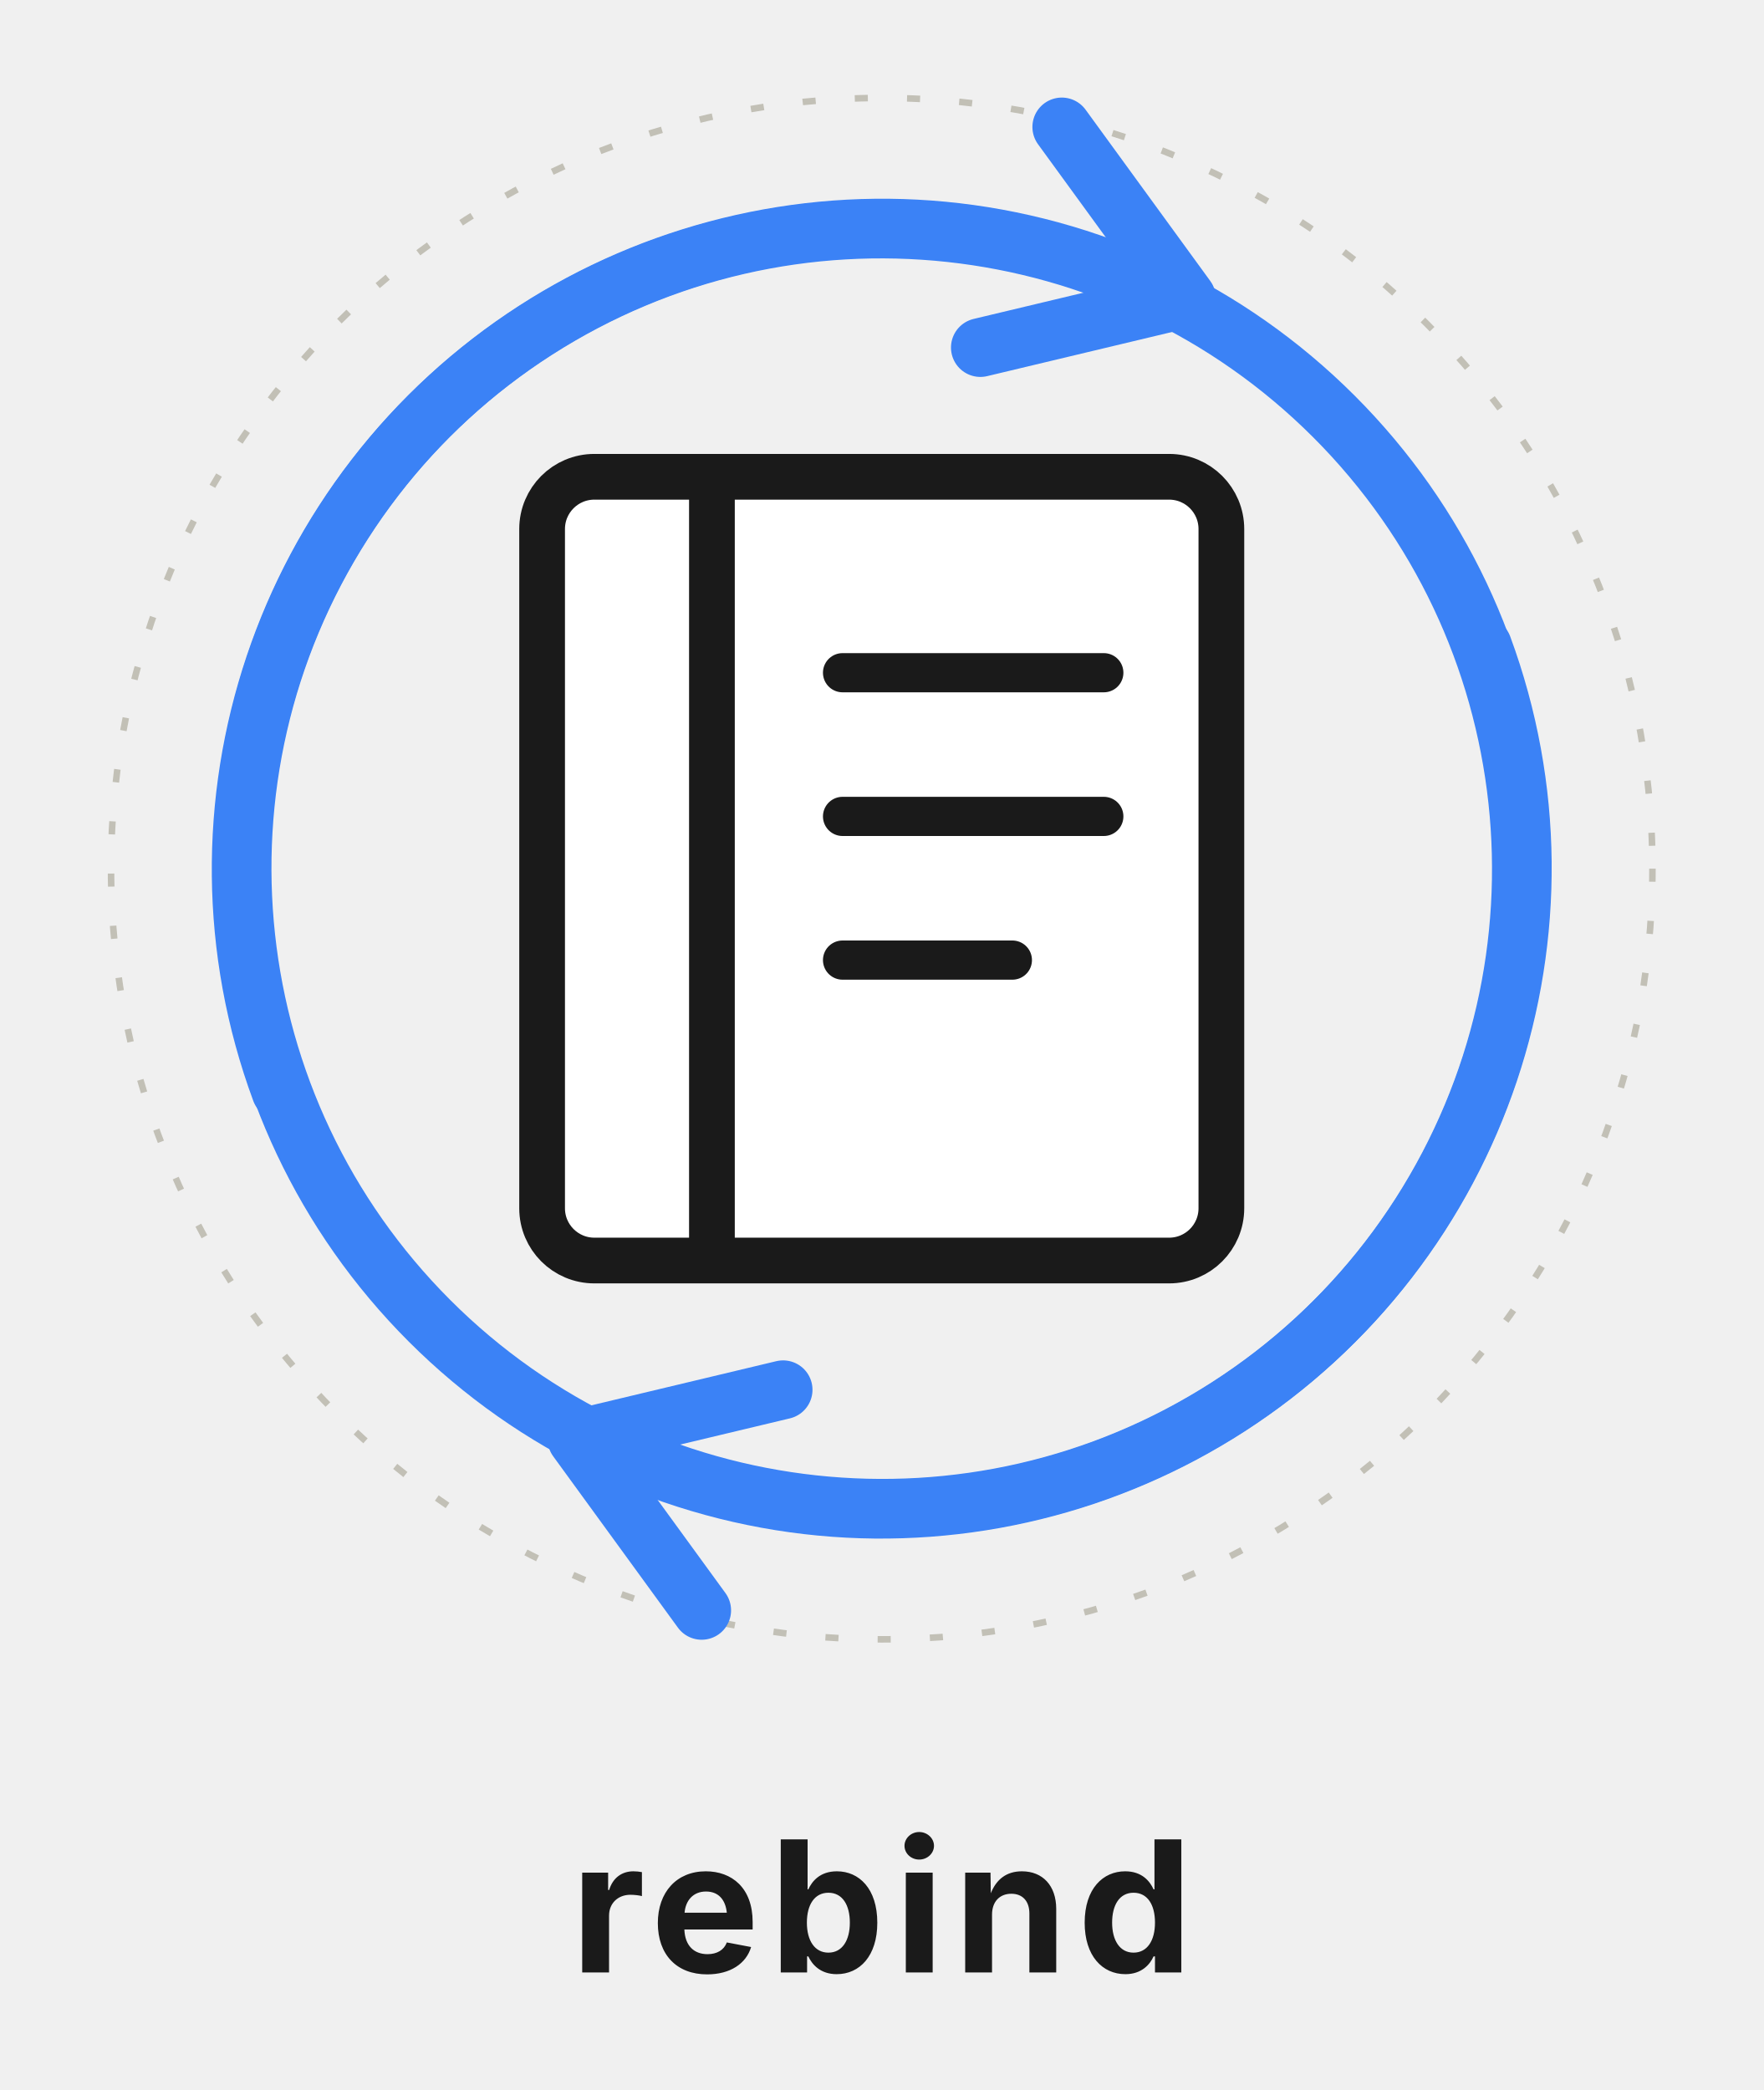
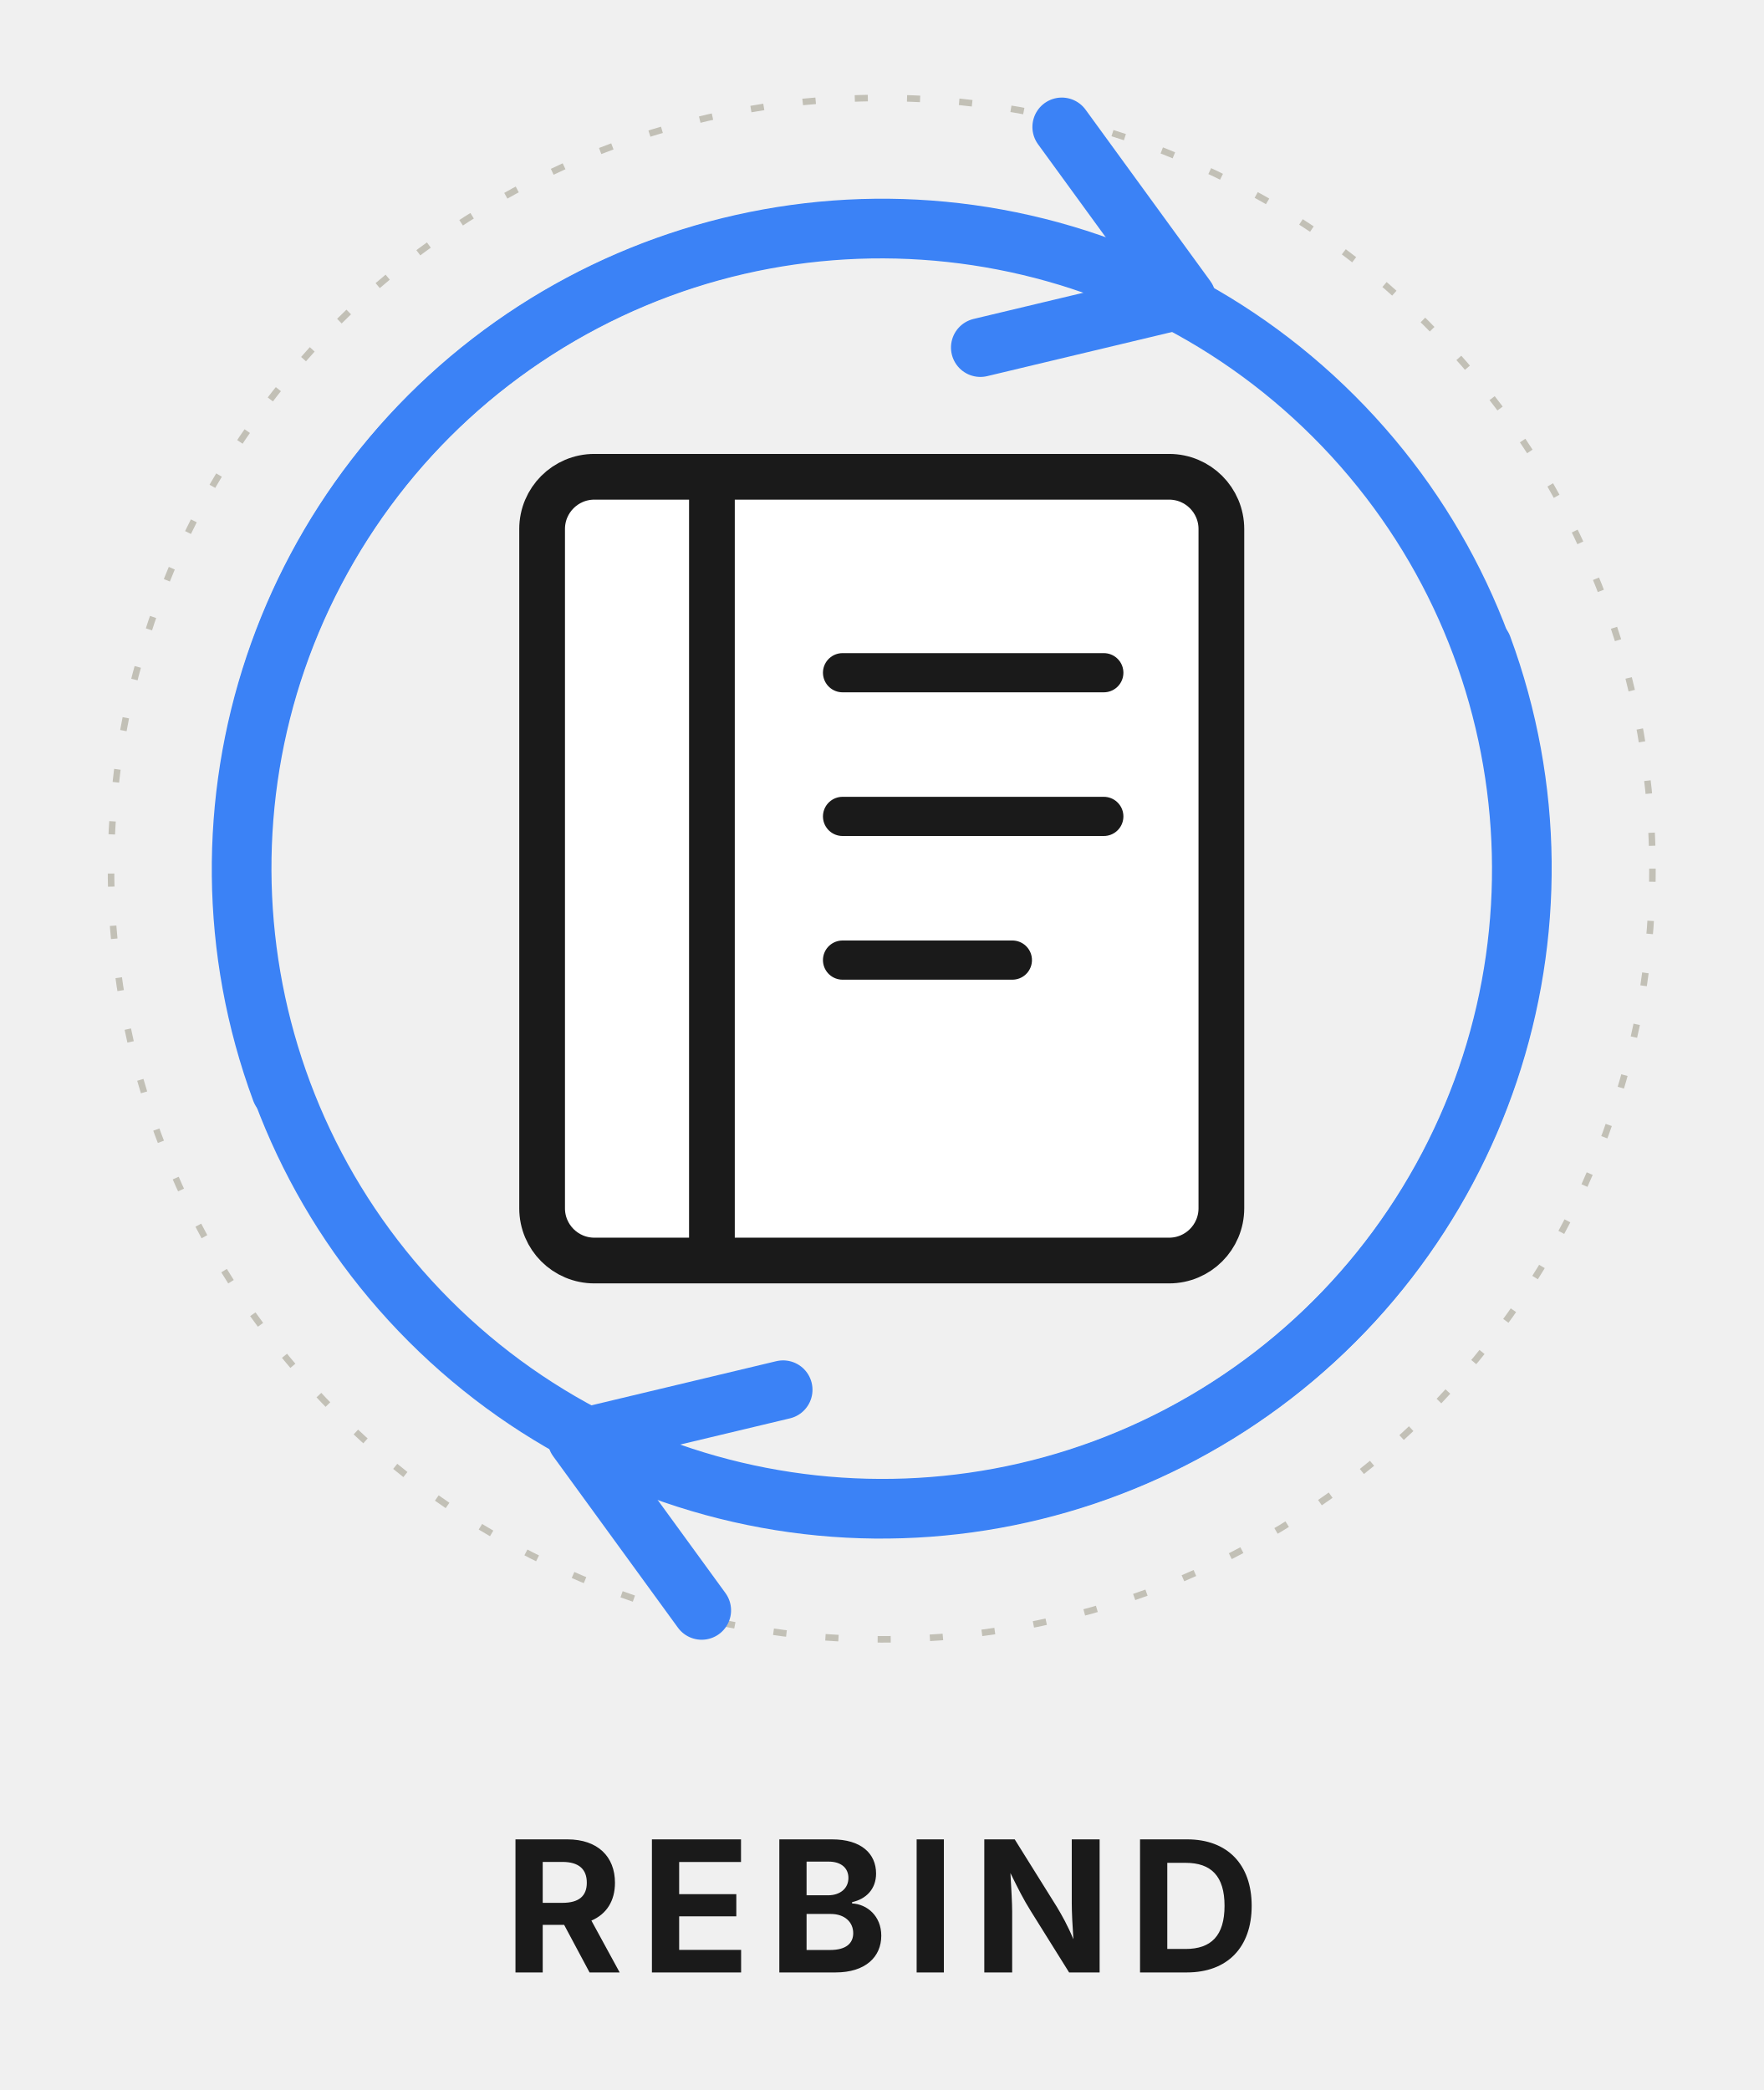
<svg xmlns="http://www.w3.org/2000/svg" width="100%" viewBox="205 35 270 320" role="img">
  <style>
    .fill-ink      { fill: #1a1a1a; }
    .stroke-ink    { stroke: #1a1a1a; }
    .paper         { fill: #ffffff; }
    .stroke-accent { stroke: #3b82f6; }
    .stroke-muted  { stroke: #c2c0b6; }
    @media (prefers-color-scheme: dark) {
      .fill-ink      { fill: #e6e6e6; }
      .stroke-ink    { stroke: #e6e6e6; }
      .paper         { fill: #161b22; }
      .stroke-accent { stroke: #6ea8fe; }
      .stroke-muted  { stroke: #5c6370; }
    }
  </style>
  <defs>
    <marker id="rbhead" viewBox="0 0 10 10" refX="5" refY="5" markerWidth="5" markerHeight="5" orient="auto-start-reverse">
      <path class="stroke-accent" d="M2 1L8 5L2 9" fill="none" stroke-width="2" stroke-linecap="round" stroke-linejoin="round" />
    </marker>
  </defs>
  <g transform="translate(340,168)">
    <circle class="stroke-muted" cx="0" cy="0" r="118" fill="none" stroke-width="1" stroke-dasharray="2 6" />
    <path class="stroke-accent" d="M 92 -34 A 98 98 0 1 1 34 -92" fill="none" stroke-width="9" stroke-linecap="round" marker-end="url(#rbhead)" />
    <path class="stroke-accent" d="M -92 34 A 98 98 0 1 1 -34 92" fill="none" stroke-width="9" stroke-linecap="round" marker-end="url(#rbhead)" />
    <g transform="translate(-52,-60)">
      <rect class="paper stroke-ink" x="0" y="0" width="104" height="120" rx="8" stroke-width="7" />
      <line class="stroke-ink" x1="26" y1="0" x2="26" y2="120" stroke-width="7" />
      <line class="stroke-ink" x1="46" y1="30" x2="86" y2="30" stroke-width="6" stroke-linecap="round" />
      <line class="stroke-ink" x1="46" y1="52" x2="86" y2="52" stroke-width="6" stroke-linecap="round" />
      <line class="stroke-ink" x1="46" y1="74" x2="72" y2="74" stroke-width="6" stroke-linecap="round" />
    </g>
  </g>
-   <text class="fill-ink" fill="#1a1a1a" x="340" y="337" text-anchor="middle" font-family="-apple-system, system-ui, 'Segoe UI', sans-serif" font-size="28" font-weight="700" letter-spacing="1.5">rebind</text>
+   <text class="fill-ink" fill="#1a1a1a" x="340" y="337" text-anchor="middle" font-family="-apple-system, system-ui, 'Segoe UI', sans-serif" font-size="28" font-weight="700" letter-spacing="2.5">REBIND</text>
</svg>
